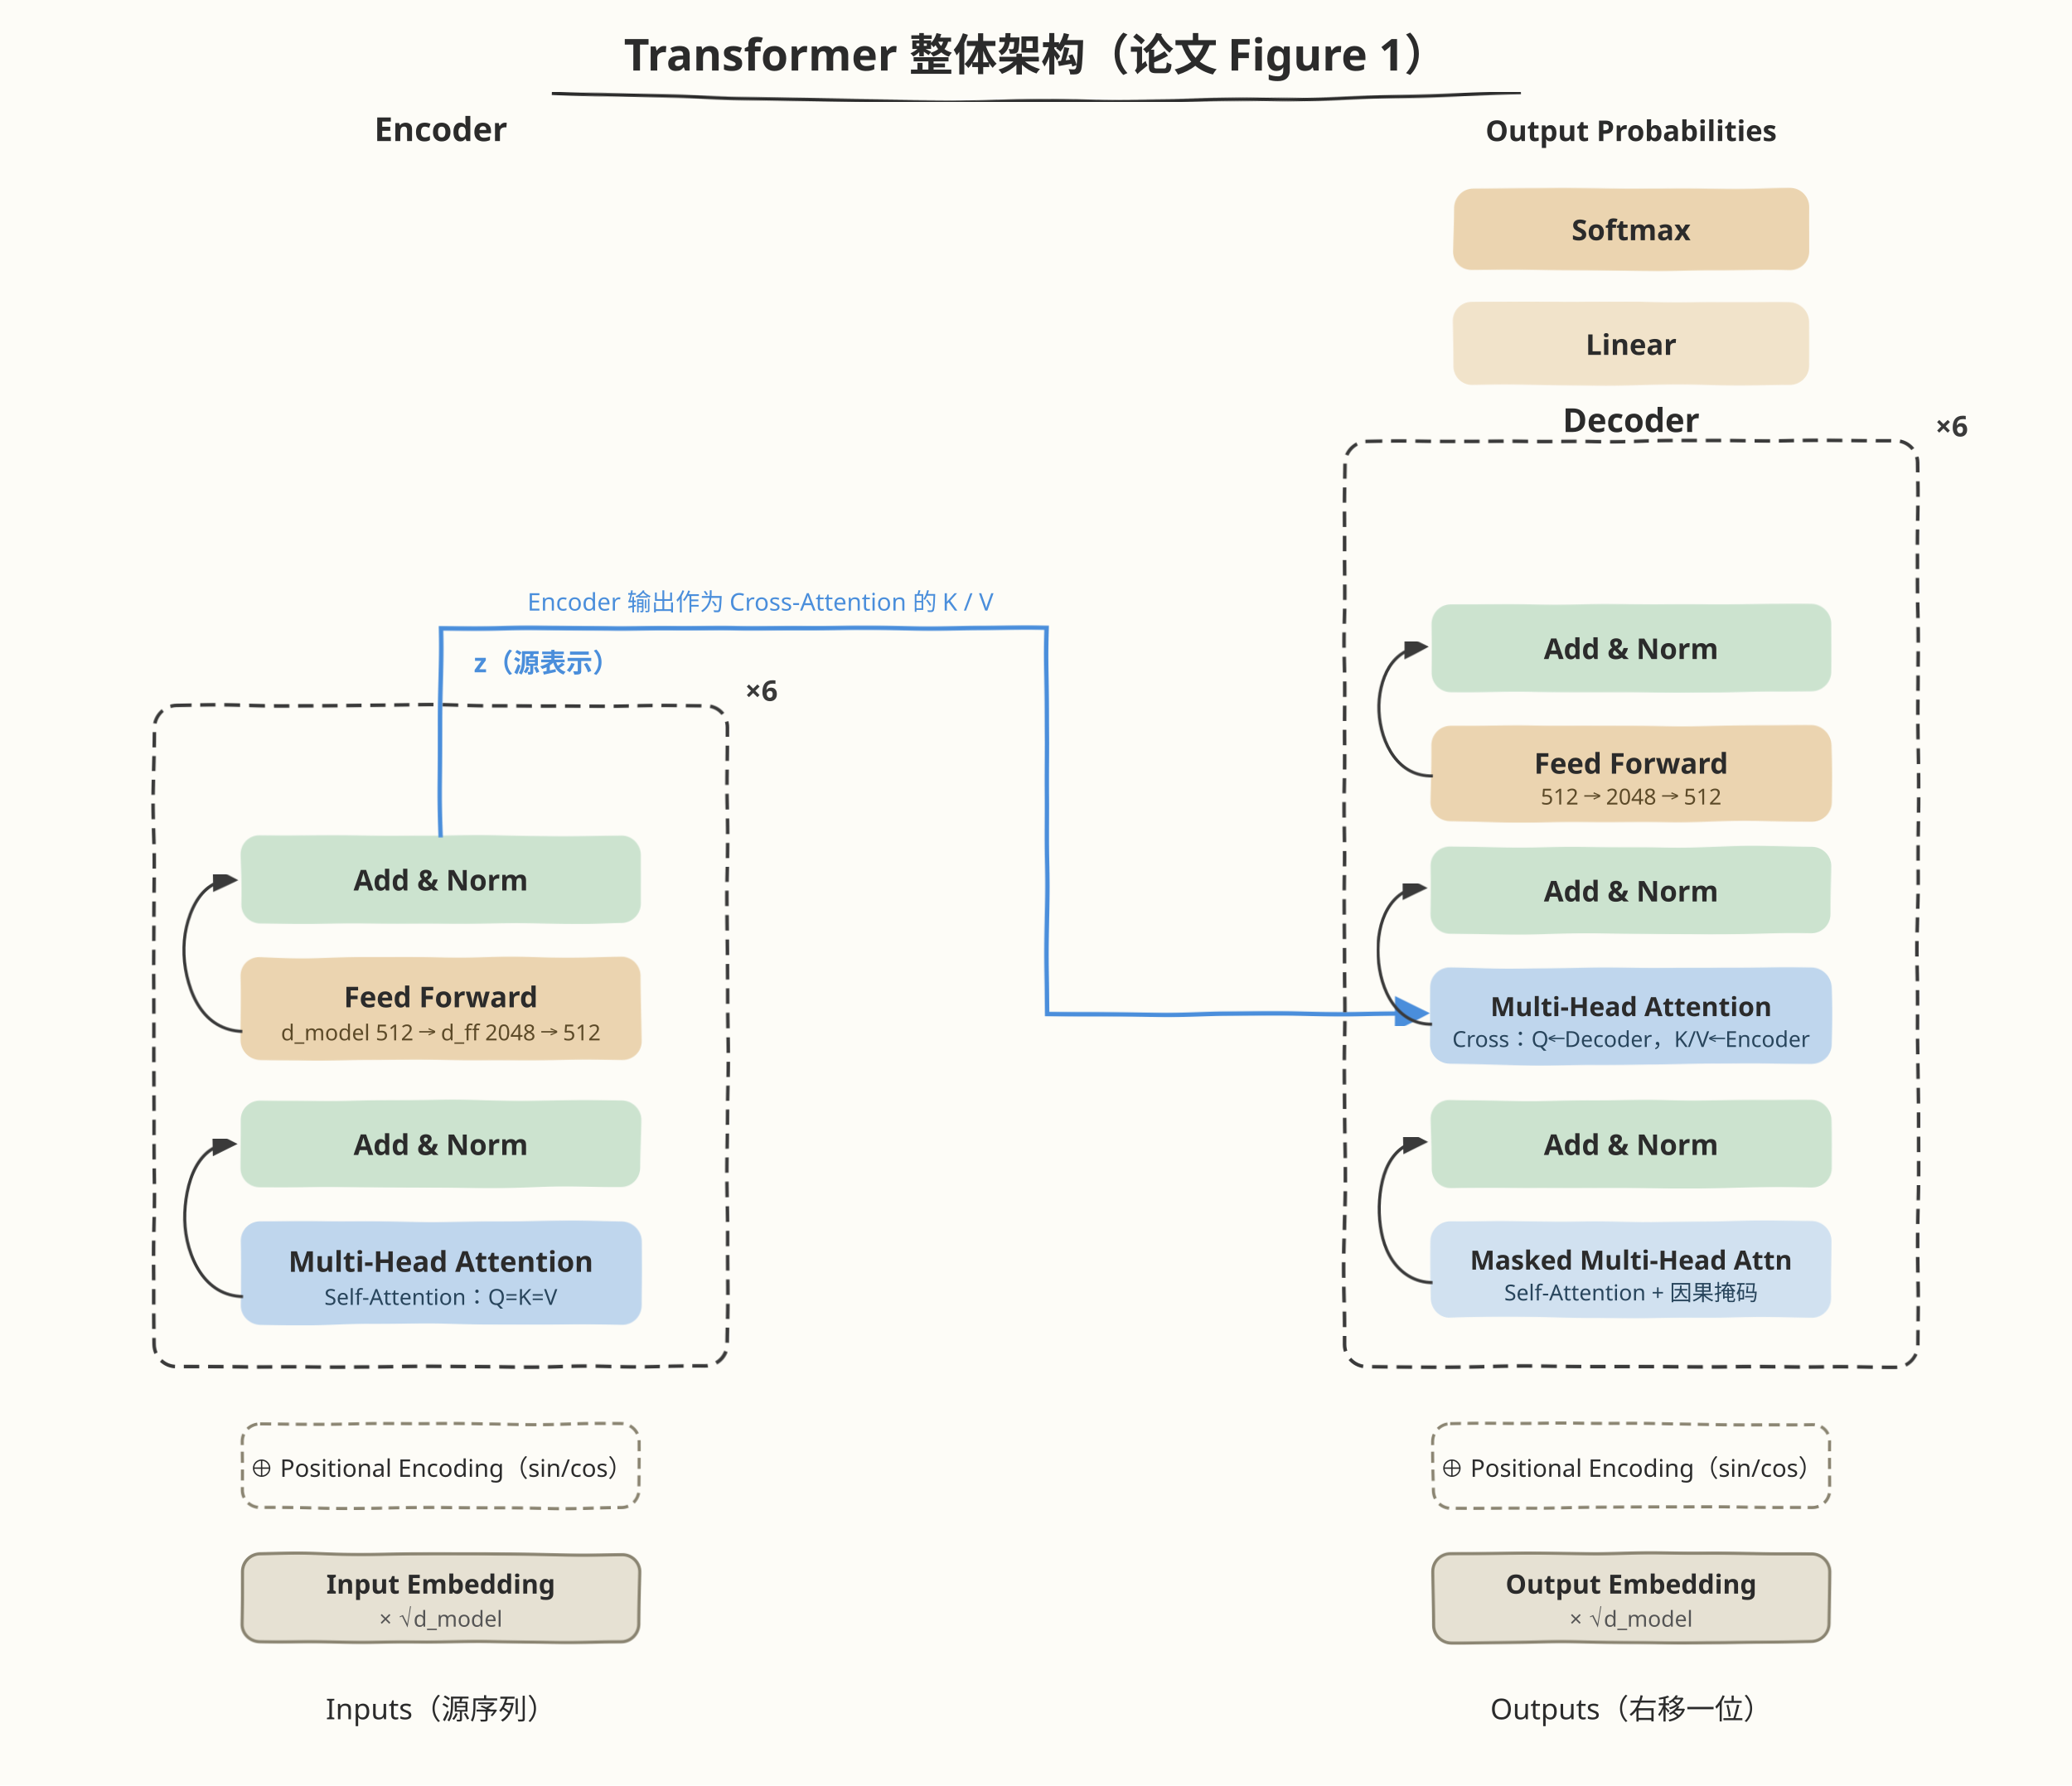
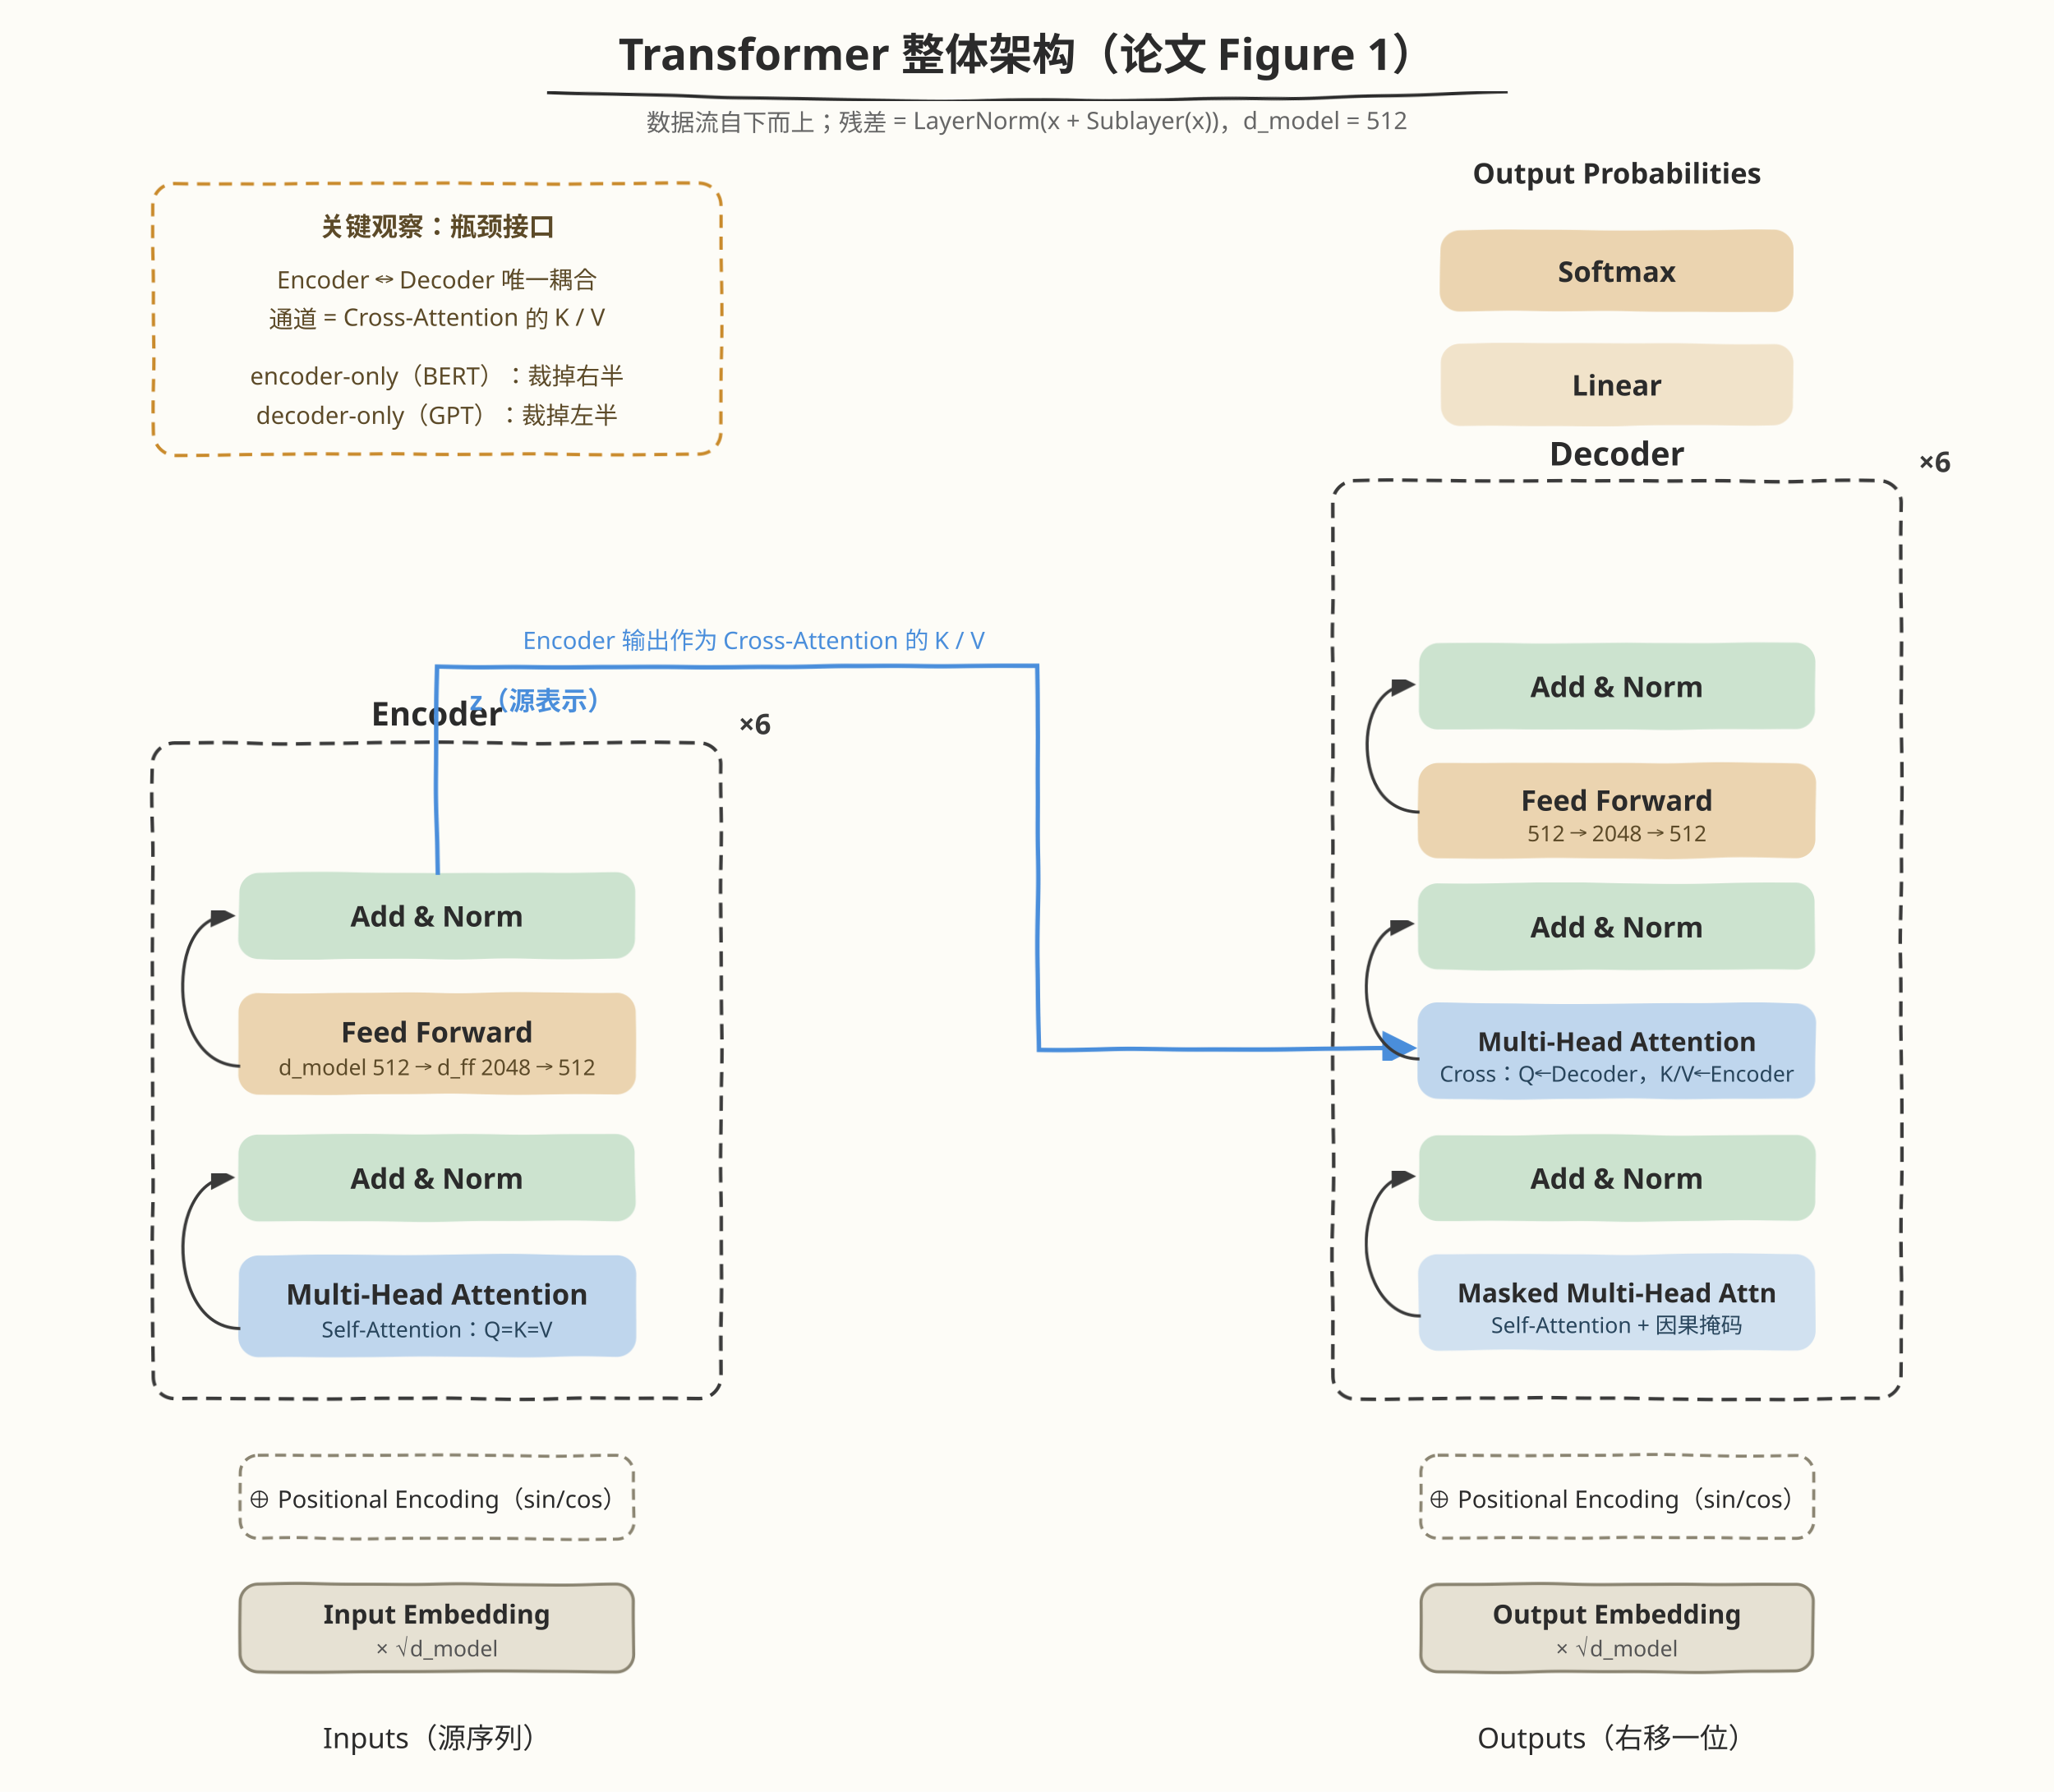
- <svg xmlns="http://www.w3.org/2000/svg" width="940" height="810" viewBox="0 0 940 810" font-family="'Comic Sans MS','Kaiti SC','Marker Felt','Segoe UI',cursive">
+ <svg xmlns="http://www.w3.org/2000/svg" width="940" height="820" viewBox="0 0 940 820" font-family="'Comic Sans MS','Kaiti SC','Marker Felt','Segoe UI',cursive">
  <defs>
    <filter id="sk" x="-3%" y="-3%" width="106%" height="106%">
      <feTurbulence type="fractalNoise" baseFrequency="0.018" numOctaves="2" seed="7" result="n" />
      <feDisplacementMap in="SourceGraphic" in2="n" scale="1.8" />
    </filter>
    <marker id="ar" markerWidth="8" markerHeight="8" refX="6" refY="4" orient="auto">
      <path d="M0,0 L8,4 L0,8 z" fill="#3a3a3a" />
    </marker>
    <marker id="arB" markerWidth="8" markerHeight="8" refX="6" refY="4" orient="auto">
      <path d="M0,0 L8,4 L0,8 z" fill="#4a8edb" />
    </marker>
  </defs>
-   <rect width="940" height="810" fill="#fdfcf7" />
+   <rect width="940" height="820" fill="#fdfcf7" />
  <text x="470" y="32" text-anchor="middle" font-size="20" font-weight="bold" fill="#2b2b2b">Transformer 整体架构（论文 Figure 1）</text>
  <path d="M 250 42 Q 470 50 690 42" stroke="#2b2b2b" stroke-width="1.5" fill="none" filter="url(#sk)" />
-   <text x="740" y="64" text-anchor="middle" font-size="13" font-weight="bold" fill="#2b2b2b">Output Probabilities</text>
-   <path d="M 740 70 L 740 84" stroke="#3a3a3a" stroke-width="1.6" marker-end="url(#ar)" filter="url(#sk)" />
+   <text x="470" y="60" text-anchor="middle" font-size="11" fill="#666">数据流自下而上；残差 = LayerNorm(x + Sublayer(x))，d_model = 512</text>
  <g filter="url(#sk)">
-     <rect x="660" y="86" width="160" height="36" rx="8" fill="#c98a2b" opacity="0.35" stroke="#c98a2b" stroke-width="1.6" />
+     <rect x="70" y="84" width="260" height="124" rx="10" fill="none" stroke="#c98a2b" stroke-width="1.5" stroke-dasharray="6 4" />
  </g>
-   <text x="740" y="109" text-anchor="middle" font-size="13" font-weight="bold" fill="#2b2b2b">Softmax</text>
-   <path d="M 740 122 L 740 136" stroke="#3a3a3a" stroke-width="1.6" marker-end="url(#ar)" filter="url(#sk)" />
+   <text x="200" y="108" text-anchor="middle" font-size="12" font-weight="bold" fill="#5c4a28">关键观察：瓶颈接口</text>
+   <text x="200" y="132" text-anchor="middle" font-size="11" fill="#5c4a28">Encoder ↔ Decoder 唯一耦合</text>
+   <text x="200" y="150" text-anchor="middle" font-size="11" fill="#5c4a28">通道 = Cross-Attention 的 K / V</text>
+   <text x="200" y="176" text-anchor="middle" font-size="11" fill="#5c4a28">encoder-only（BERT）：裁掉右半</text>
+   <text x="200" y="194" text-anchor="middle" font-size="11" fill="#5c4a28">decoder-only（GPT）：裁掉左半</text>
+   <text x="740" y="84" text-anchor="middle" font-size="13" font-weight="bold" fill="#2b2b2b">Output Probabilities</text>
+   <path d="M 740 106 L 740 90" stroke="#3a3a3a" stroke-width="1.6" marker-end="url(#ar)" filter="url(#sk)" />
  <g filter="url(#sk)">
-     <rect x="660" y="138" width="160" height="36" rx="8" fill="#c98a2b" opacity="0.22" stroke="#c98a2b" stroke-width="1.4" />
+     <rect x="660" y="106" width="160" height="36" rx="8" fill="#c98a2b" opacity="0.35" stroke="#c98a2b" stroke-width="1.6" />
  </g>
-   <text x="740" y="161" text-anchor="middle" font-size="13" font-weight="bold" fill="#2b2b2b">Linear</text>
-   <path d="M 740 174 L 740 188" stroke="#3a3a3a" stroke-width="1.6" marker-end="url(#ar)" filter="url(#sk)" />
-   <text x="200" y="64" text-anchor="middle" font-size="15" font-weight="bold" fill="#2b2b2b">Encoder</text>
+   <text x="740" y="129" text-anchor="middle" font-size="13" font-weight="bold" fill="#2b2b2b">Softmax</text>
+   <path d="M 740 158 L 740 142" stroke="#3a3a3a" stroke-width="1.6" marker-end="url(#ar)" filter="url(#sk)" />
  <g filter="url(#sk)">
-     <rect x="70" y="320" width="260" height="300" rx="10" fill="none" stroke="#3a3a3a" stroke-width="1.6" stroke-dasharray="7 4" />
+     <rect x="660" y="158" width="160" height="36" rx="8" fill="#c98a2b" opacity="0.22" stroke="#c98a2b" stroke-width="1.4" />
  </g>
-   <text x="338" y="318" font-size="13" font-weight="bold" fill="#3a3a3a">×6</text>
+   <text x="740" y="181" text-anchor="middle" font-size="13" font-weight="bold" fill="#2b2b2b">Linear</text>
+   <path d="M 740 220 L 740 196" stroke="#3a3a3a" stroke-width="1.6" marker-end="url(#ar)" filter="url(#sk)" />
+   <text x="200" y="332" text-anchor="middle" font-size="15" font-weight="bold" fill="#2b2b2b">Encoder</text>
  <g filter="url(#sk)">
-     <rect x="110" y="555" width="180" height="45" rx="8" fill="#4a8edb" opacity="0.35" stroke="#4a8edb" stroke-width="1.8" />
+     <rect x="70" y="340" width="260" height="300" rx="10" fill="none" stroke="#3a3a3a" stroke-width="1.6" stroke-dasharray="7 4" />
  </g>
-   <text x="200" y="577" text-anchor="middle" font-size="13" font-weight="bold" fill="#2b2b2b">Multi-Head Attention</text>
-   <text x="200" y="592" text-anchor="middle" font-size="10" fill="#28455c">Self-Attention：Q=K=V</text>
-   <path d="M 200 555 L 200 540" stroke="#3a3a3a" stroke-width="1.6" marker-end="url(#ar)" filter="url(#sk)" />
-   <path d="M 110 588 C 76 588 76 519 105 519" stroke="#3a3a3a" stroke-width="1.4" fill="none" marker-end="url(#ar)" filter="url(#sk)" />
+   <text x="338" y="336" font-size="13" font-weight="bold" fill="#3a3a3a">×6</text>
  <g filter="url(#sk)">
-     <rect x="110" y="500" width="180" height="38" rx="8" fill="#57a773" opacity="0.30" stroke="#57a773" stroke-width="1.6" />
+     <rect x="110" y="575" width="180" height="45" rx="8" fill="#4a8edb" opacity="0.35" stroke="#4a8edb" stroke-width="1.8" />
  </g>
-   <text x="200" y="524" text-anchor="middle" font-size="13" font-weight="bold" fill="#2b2b2b">Add &amp; Norm</text>
-   <path d="M 200 500 L 200 484" stroke="#3a3a3a" stroke-width="1.6" marker-end="url(#ar)" filter="url(#sk)" />
+   <text x="200" y="597" text-anchor="middle" font-size="13" font-weight="bold" fill="#2b2b2b">Multi-Head Attention</text>
+   <text x="200" y="612" text-anchor="middle" font-size="10" fill="#28455c">Self-Attention：Q=K=V</text>
+   <path d="M 200 575 L 200 560" stroke="#3a3a3a" stroke-width="1.6" marker-end="url(#ar)" filter="url(#sk)" />
+   <path d="M 110 608 C 76 608 76 539 105 539" stroke="#3a3a3a" stroke-width="1.4" fill="none" marker-end="url(#ar)" filter="url(#sk)" />
  <g filter="url(#sk)">
-     <rect x="110" y="435" width="180" height="45" rx="8" fill="#c98a2b" opacity="0.35" stroke="#c98a2b" stroke-width="1.6" />
+     <rect x="110" y="520" width="180" height="38" rx="8" fill="#57a773" opacity="0.30" stroke="#57a773" stroke-width="1.6" />
  </g>
-   <text x="200" y="457" text-anchor="middle" font-size="13" font-weight="bold" fill="#2b2b2b">Feed Forward</text>
-   <text x="200" y="472" text-anchor="middle" font-size="10" fill="#5c4a28">d_model 512 → d_ff 2048 → 512</text>
-   <path d="M 200 435 L 200 420" stroke="#3a3a3a" stroke-width="1.6" marker-end="url(#ar)" filter="url(#sk)" />
-   <path d="M 110 468 C 76 468 76 399 105 399" stroke="#3a3a3a" stroke-width="1.4" fill="none" marker-end="url(#ar)" filter="url(#sk)" />
+   <text x="200" y="544" text-anchor="middle" font-size="13" font-weight="bold" fill="#2b2b2b">Add &amp; Norm</text>
+   <path d="M 200 520 L 200 504" stroke="#3a3a3a" stroke-width="1.6" marker-end="url(#ar)" filter="url(#sk)" />
  <g filter="url(#sk)">
-     <rect x="110" y="380" width="180" height="38" rx="8" fill="#57a773" opacity="0.30" stroke="#57a773" stroke-width="1.6" />
+     <rect x="110" y="455" width="180" height="45" rx="8" fill="#c98a2b" opacity="0.35" stroke="#c98a2b" stroke-width="1.6" />
  </g>
-   <text x="200" y="404" text-anchor="middle" font-size="13" font-weight="bold" fill="#2b2b2b">Add &amp; Norm</text>
-   <path d="M 200 380 L 200 285 L 475 285 L 475 460 L 645 460" stroke="#4a8edb" stroke-width="2" fill="none" marker-end="url(#arB)" filter="url(#sk)" />
-   <text x="215" y="305" font-size="12" font-weight="bold" fill="#4a8edb">z（源表示）</text>
-   <text x="345" y="277" text-anchor="middle" font-size="11" fill="#4a8edb">Encoder 输出作为 Cross-Attention 的 K / V</text>
-   <text x="740" y="196" text-anchor="middle" font-size="15" font-weight="bold" fill="#2b2b2b">Decoder</text>
+   <text x="200" y="477" text-anchor="middle" font-size="13" font-weight="bold" fill="#2b2b2b">Feed Forward</text>
+   <text x="200" y="492" text-anchor="middle" font-size="10" fill="#5c4a28">d_model 512 → d_ff 2048 → 512</text>
+   <path d="M 200 455 L 200 440" stroke="#3a3a3a" stroke-width="1.6" marker-end="url(#ar)" filter="url(#sk)" />
+   <path d="M 110 488 C 76 488 76 419 105 419" stroke="#3a3a3a" stroke-width="1.4" fill="none" marker-end="url(#ar)" filter="url(#sk)" />
  <g filter="url(#sk)">
-     <rect x="610" y="200" width="260" height="420" rx="10" fill="none" stroke="#3a3a3a" stroke-width="1.6" stroke-dasharray="7 4" />
+     <rect x="110" y="400" width="180" height="38" rx="8" fill="#57a773" opacity="0.30" stroke="#57a773" stroke-width="1.6" />
  </g>
-   <text x="878" y="198" font-size="13" font-weight="bold" fill="#3a3a3a">×6</text>
+   <text x="200" y="424" text-anchor="middle" font-size="13" font-weight="bold" fill="#2b2b2b">Add &amp; Norm</text>
+   <path d="M 200 400 L 200 305 L 475 305 L 475 480 L 645 480" stroke="#4a8edb" stroke-width="2" fill="none" marker-end="url(#arB)" filter="url(#sk)" />
+   <text x="215" y="325" font-size="12" font-weight="bold" fill="#4a8edb">z（源表示）</text>
+   <text x="345" y="297" text-anchor="middle" font-size="11" fill="#4a8edb">Encoder 输出作为 Cross-Attention 的 K / V</text>
+   <text x="740" y="213" text-anchor="middle" font-size="15" font-weight="bold" fill="#2b2b2b">Decoder</text>
  <g filter="url(#sk)">
-     <rect x="650" y="555" width="180" height="42" rx="8" fill="#4a8edb" opacity="0.25" stroke="#4a8edb" stroke-width="1.8" />
+     <rect x="610" y="220" width="260" height="420" rx="10" fill="none" stroke="#3a3a3a" stroke-width="1.6" stroke-dasharray="7 4" />
  </g>
-   <text x="740" y="576" text-anchor="middle" font-size="12" font-weight="bold" fill="#2b2b2b">Masked Multi-Head Attn</text>
-   <text x="740" y="590" text-anchor="middle" font-size="10" fill="#28455c">Self-Attention + 因果掩码</text>
-   <path d="M 740 555 L 740 540" stroke="#3a3a3a" stroke-width="1.6" marker-end="url(#ar)" filter="url(#sk)" />
-   <path d="M 650 582 C 618 582 618 518 645 518" stroke="#3a3a3a" stroke-width="1.4" fill="none" marker-end="url(#ar)" filter="url(#sk)" />
+   <text x="878" y="216" font-size="13" font-weight="bold" fill="#3a3a3a">×6</text>
  <g filter="url(#sk)">
-     <rect x="650" y="500" width="180" height="38" rx="8" fill="#57a773" opacity="0.30" stroke="#57a773" stroke-width="1.6" />
+     <rect x="650" y="575" width="180" height="42" rx="8" fill="#4a8edb" opacity="0.25" stroke="#4a8edb" stroke-width="1.8" />
  </g>
-   <text x="740" y="524" text-anchor="middle" font-size="13" font-weight="bold" fill="#2b2b2b">Add &amp; Norm</text>
-   <path d="M 740 500 L 740 484" stroke="#3a3a3a" stroke-width="1.6" marker-end="url(#ar)" filter="url(#sk)" />
+   <text x="740" y="596" text-anchor="middle" font-size="12" font-weight="bold" fill="#2b2b2b">Masked Multi-Head Attn</text>
+   <text x="740" y="610" text-anchor="middle" font-size="10" fill="#28455c">Self-Attention + 因果掩码</text>
+   <path d="M 740 575 L 740 560" stroke="#3a3a3a" stroke-width="1.6" marker-end="url(#ar)" filter="url(#sk)" />
+   <path d="M 650 602 C 618 602 618 538 645 538" stroke="#3a3a3a" stroke-width="1.4" fill="none" marker-end="url(#ar)" filter="url(#sk)" />
  <g filter="url(#sk)">
-     <rect x="650" y="440" width="180" height="42" rx="8" fill="#4a8edb" opacity="0.35" stroke="#4a8edb" stroke-width="1.8" />
+     <rect x="650" y="520" width="180" height="38" rx="8" fill="#57a773" opacity="0.30" stroke="#57a773" stroke-width="1.6" />
  </g>
-   <text x="740" y="461" text-anchor="middle" font-size="12" font-weight="bold" fill="#2b2b2b">Multi-Head Attention</text>
-   <text x="740" y="475" text-anchor="middle" font-size="10" fill="#28455c">Cross：Q←Decoder，K/V←Encoder</text>
-   <path d="M 740 440 L 740 424" stroke="#3a3a3a" stroke-width="1.6" marker-end="url(#ar)" filter="url(#sk)" />
-   <path d="M 650 465 C 618 465 618 403 645 403" stroke="#3a3a3a" stroke-width="1.4" fill="none" marker-end="url(#ar)" filter="url(#sk)" />
+   <text x="740" y="544" text-anchor="middle" font-size="13" font-weight="bold" fill="#2b2b2b">Add &amp; Norm</text>
+   <path d="M 740 520 L 740 504" stroke="#3a3a3a" stroke-width="1.6" marker-end="url(#ar)" filter="url(#sk)" />
  <g filter="url(#sk)">
-     <rect x="650" y="385" width="180" height="38" rx="8" fill="#57a773" opacity="0.30" stroke="#57a773" stroke-width="1.6" />
+     <rect x="650" y="460" width="180" height="42" rx="8" fill="#4a8edb" opacity="0.35" stroke="#4a8edb" stroke-width="1.8" />
  </g>
-   <text x="740" y="409" text-anchor="middle" font-size="13" font-weight="bold" fill="#2b2b2b">Add &amp; Norm</text>
-   <path d="M 740 385 L 740 374" stroke="#3a3a3a" stroke-width="1.6" marker-end="url(#ar)" filter="url(#sk)" />
+   <text x="740" y="481" text-anchor="middle" font-size="12" font-weight="bold" fill="#2b2b2b">Multi-Head Attention</text>
+   <text x="740" y="495" text-anchor="middle" font-size="10" fill="#28455c">Cross：Q←Decoder，K/V←Encoder</text>
+   <path d="M 740 460 L 740 444" stroke="#3a3a3a" stroke-width="1.6" marker-end="url(#ar)" filter="url(#sk)" />
+   <path d="M 650 485 C 618 485 618 423 645 423" stroke="#3a3a3a" stroke-width="1.4" fill="none" marker-end="url(#ar)" filter="url(#sk)" />
  <g filter="url(#sk)">
-     <rect x="650" y="330" width="180" height="42" rx="8" fill="#c98a2b" opacity="0.35" stroke="#c98a2b" stroke-width="1.6" />
+     <rect x="650" y="405" width="180" height="38" rx="8" fill="#57a773" opacity="0.30" stroke="#57a773" stroke-width="1.6" />
  </g>
-   <text x="740" y="351" text-anchor="middle" font-size="13" font-weight="bold" fill="#2b2b2b">Feed Forward</text>
-   <text x="740" y="365" text-anchor="middle" font-size="10" fill="#5c4a28">512 → 2048 → 512</text>
-   <path d="M 740 330 L 740 314" stroke="#3a3a3a" stroke-width="1.6" marker-end="url(#ar)" filter="url(#sk)" />
-   <path d="M 650 352 C 618 352 618 293 645 293" stroke="#3a3a3a" stroke-width="1.4" fill="none" marker-end="url(#ar)" filter="url(#sk)" />
+   <text x="740" y="429" text-anchor="middle" font-size="13" font-weight="bold" fill="#2b2b2b">Add &amp; Norm</text>
+   <path d="M 740 405 L 740 394" stroke="#3a3a3a" stroke-width="1.6" marker-end="url(#ar)" filter="url(#sk)" />
  <g filter="url(#sk)">
-     <rect x="650" y="275" width="180" height="38" rx="8" fill="#57a773" opacity="0.30" stroke="#57a773" stroke-width="1.6" />
+     <rect x="650" y="350" width="180" height="42" rx="8" fill="#c98a2b" opacity="0.35" stroke="#c98a2b" stroke-width="1.6" />
  </g>
-   <text x="740" y="299" text-anchor="middle" font-size="13" font-weight="bold" fill="#2b2b2b">Add &amp; Norm</text>
-   <path d="M 740 275 L 740 204" stroke="#3a3a3a" stroke-width="1.6" marker-end="url(#ar)" filter="url(#sk)" />
-   <path d="M 200 620 L 200 644" stroke="#3a3a3a" stroke-width="1.6" marker-end="url(#ar)" filter="url(#sk)" />
+   <text x="740" y="371" text-anchor="middle" font-size="13" font-weight="bold" fill="#2b2b2b">Feed Forward</text>
+   <text x="740" y="385" text-anchor="middle" font-size="10" fill="#5c4a28">512 → 2048 → 512</text>
+   <path d="M 740 350 L 740 334" stroke="#3a3a3a" stroke-width="1.6" marker-end="url(#ar)" filter="url(#sk)" />
+   <path d="M 650 372 C 618 372 618 313 645 313" stroke="#3a3a3a" stroke-width="1.4" fill="none" marker-end="url(#ar)" filter="url(#sk)" />
  <g filter="url(#sk)">
-     <rect x="110" y="646" width="180" height="38" rx="8" fill="none" stroke="#8a8471" stroke-width="1.4" stroke-dasharray="5 3" />
+     <rect x="650" y="295" width="180" height="38" rx="8" fill="#57a773" opacity="0.30" stroke="#57a773" stroke-width="1.6" />
  </g>
-   <text x="200" y="670" text-anchor="middle" font-size="11" fill="#2b2b2b">⊕ Positional Encoding（sin/cos）</text>
-   <path d="M 200 684 L 200 703" stroke="#3a3a3a" stroke-width="1.6" marker-end="url(#ar)" filter="url(#sk)" />
+   <text x="740" y="319" text-anchor="middle" font-size="13" font-weight="bold" fill="#2b2b2b">Add &amp; Norm</text>
+   <path d="M 740 295 L 740 224" stroke="#3a3a3a" stroke-width="1.6" marker-end="url(#ar)" filter="url(#sk)" />
+   <path d="M 200 640 L 200 664" stroke="#3a3a3a" stroke-width="1.6" marker-end="url(#ar)" filter="url(#sk)" />
  <g filter="url(#sk)">
-     <rect x="110" y="705" width="180" height="40" rx="8" fill="#e6e1d3" stroke="#8a8471" stroke-width="1.4" />
+     <rect x="110" y="666" width="180" height="38" rx="8" fill="none" stroke="#8a8471" stroke-width="1.4" stroke-dasharray="5 3" />
  </g>
-   <text x="200" y="723" text-anchor="middle" font-size="12" font-weight="bold" fill="#2b2b2b">Input Embedding</text>
-   <text x="200" y="738" text-anchor="middle" font-size="10" fill="#555">× √d_model</text>
-   <path d="M 200 745 L 200 762" stroke="#3a3a3a" stroke-width="1.6" marker-end="url(#ar)" filter="url(#sk)" />
-   <text x="200" y="780" text-anchor="middle" font-size="13" fill="#2b2b2b">Inputs（源序列）</text>
-   <path d="M 740 620 L 740 644" stroke="#3a3a3a" stroke-width="1.6" marker-end="url(#ar)" filter="url(#sk)" />
+   <text x="200" y="690" text-anchor="middle" font-size="11" fill="#2b2b2b">⊕ Positional Encoding（sin/cos）</text>
+   <path d="M 200 704 L 200 723" stroke="#3a3a3a" stroke-width="1.6" marker-end="url(#ar)" filter="url(#sk)" />
  <g filter="url(#sk)">
-     <rect x="650" y="646" width="180" height="38" rx="8" fill="none" stroke="#8a8471" stroke-width="1.4" stroke-dasharray="5 3" />
+     <rect x="110" y="725" width="180" height="40" rx="8" fill="#e6e1d3" stroke="#8a8471" stroke-width="1.4" />
  </g>
-   <text x="740" y="670" text-anchor="middle" font-size="11" fill="#2b2b2b">⊕ Positional Encoding（sin/cos）</text>
-   <path d="M 740 684 L 740 703" stroke="#3a3a3a" stroke-width="1.6" marker-end="url(#ar)" filter="url(#sk)" />
+   <text x="200" y="743" text-anchor="middle" font-size="12" font-weight="bold" fill="#2b2b2b">Input Embedding</text>
+   <text x="200" y="758" text-anchor="middle" font-size="10" fill="#555">× √d_model</text>
+   <path d="M 200 765 L 200 782" stroke="#3a3a3a" stroke-width="1.6" marker-end="url(#ar)" filter="url(#sk)" />
+   <text x="200" y="800" text-anchor="middle" font-size="13" fill="#2b2b2b">Inputs（源序列）</text>
+   <path d="M 740 640 L 740 664" stroke="#3a3a3a" stroke-width="1.6" marker-end="url(#ar)" filter="url(#sk)" />
  <g filter="url(#sk)">
-     <rect x="650" y="705" width="180" height="40" rx="8" fill="#e6e1d3" stroke="#8a8471" stroke-width="1.4" />
+     <rect x="650" y="666" width="180" height="38" rx="8" fill="none" stroke="#8a8471" stroke-width="1.4" stroke-dasharray="5 3" />
  </g>
-   <text x="740" y="723" text-anchor="middle" font-size="12" font-weight="bold" fill="#2b2b2b">Output Embedding</text>
-   <text x="740" y="738" text-anchor="middle" font-size="10" fill="#555">× √d_model</text>
-   <path d="M 740 745 L 740 762" stroke="#3a3a3a" stroke-width="1.6" marker-end="url(#ar)" filter="url(#sk)" />
-   <text x="740" y="780" text-anchor="middle" font-size="13" fill="#2b2b2b">Outputs（右移一位）</text>
+   <text x="740" y="690" text-anchor="middle" font-size="11" fill="#2b2b2b">⊕ Positional Encoding（sin/cos）</text>
+   <path d="M 740 704 L 740 723" stroke="#3a3a3a" stroke-width="1.6" marker-end="url(#ar)" filter="url(#sk)" />
+   <g filter="url(#sk)">
+     <rect x="650" y="725" width="180" height="40" rx="8" fill="#e6e1d3" stroke="#8a8471" stroke-width="1.4" />
+   </g>
+   <text x="740" y="743" text-anchor="middle" font-size="12" font-weight="bold" fill="#2b2b2b">Output Embedding</text>
+   <text x="740" y="758" text-anchor="middle" font-size="10" fill="#555">× √d_model</text>
+   <path d="M 740 765 L 740 782" stroke="#3a3a3a" stroke-width="1.6" marker-end="url(#ar)" filter="url(#sk)" />
+   <text x="740" y="800" text-anchor="middle" font-size="13" fill="#2b2b2b">Outputs（右移一位）</text>
</svg>
